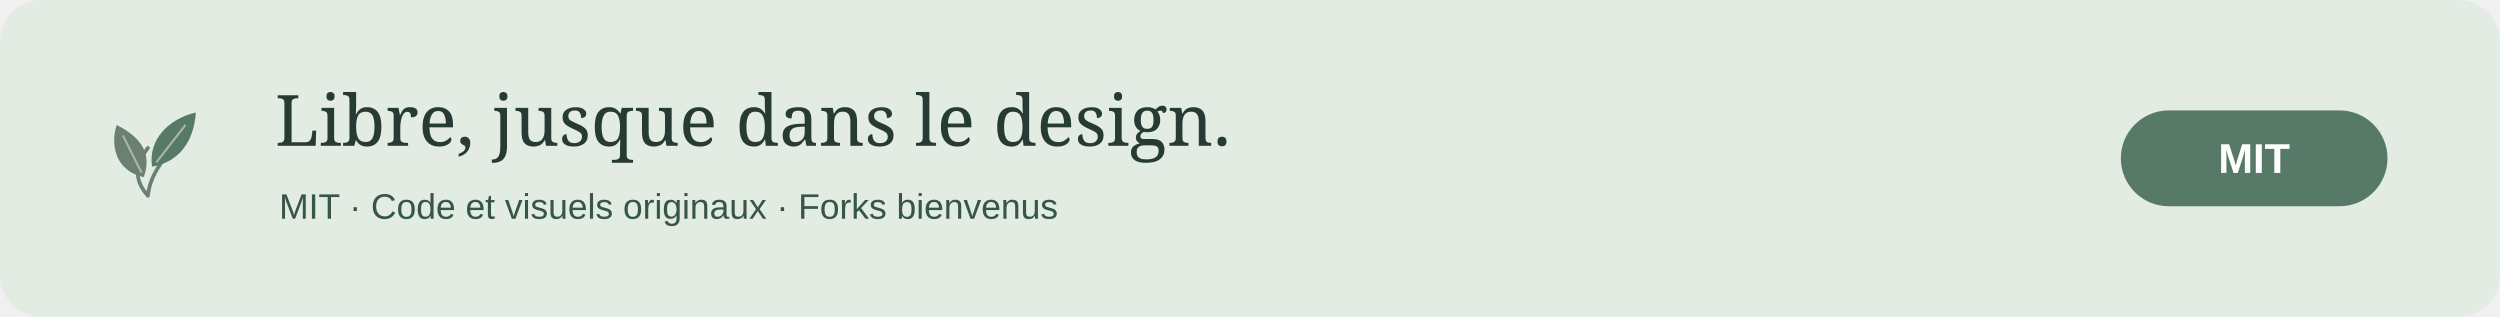
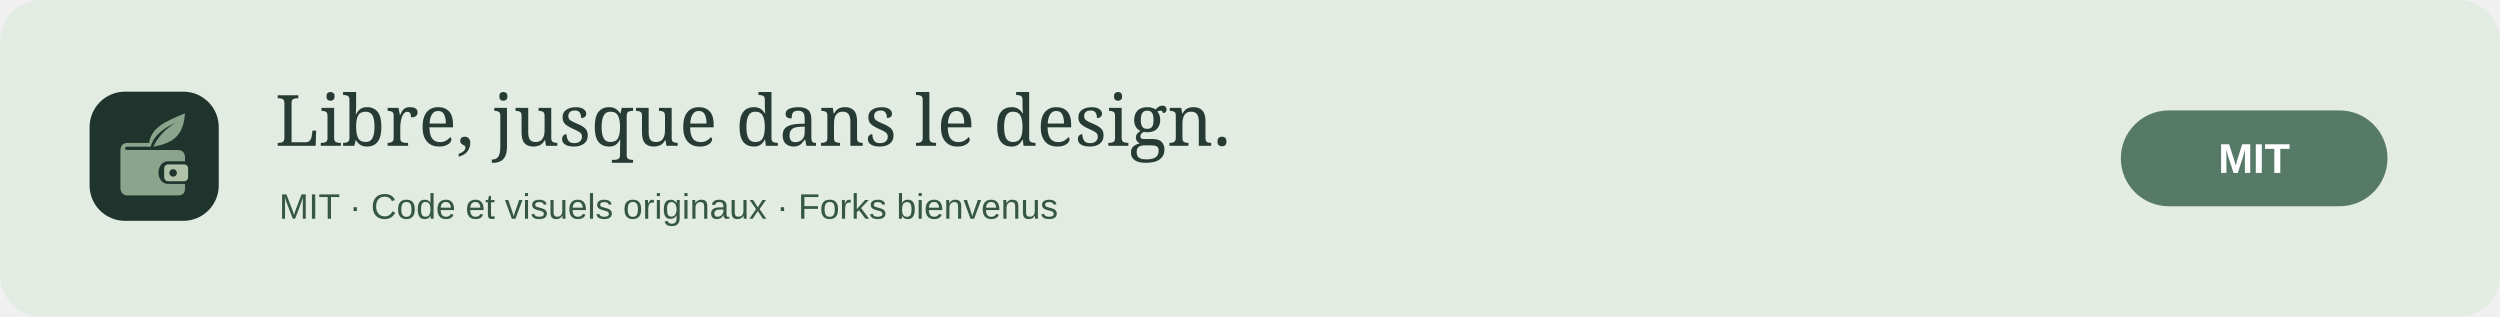
<svg xmlns="http://www.w3.org/2000/svg" width="1200" height="152" viewBox="0 0 1200 152" role="img" aria-labelledby="title desc">
  <defs>
    <symbol id="brand" viewBox="0 0 64 64">
-       <rect x="1" y="1" width="62" height="62" rx="17" fill="#E2ECE3" />
-       <path d="M29 51C22 43 23 36 29 28M29 51C30 41 36 34 43 25" fill="none" stroke="#6B7F73" stroke-width="1.8" stroke-linecap="round" />
-       <path d="M27 42C13 39 11 26 14 17C26 23 31 31 27 42Z" fill="#6B7F73" />
-       <path d="M31 37C29 24 39 14 52 11C51 26 43 35 31 37Z" fill="#577A68" />
-       <path d="M26 40L17 22M33 35L47 17" fill="none" stroke="#A7B89F" />
+       <rect x="1" y="1" width="62" height="62" rx="17" fill="#1E342C" />
+       <path d="M29.4 27.4C29.7 18.3 37.4 15.3 46.8 11.4C46 22.1 41.2 25.7 31.6 27.4C33.7 22.9 37.4 18.7 42.5 15.9C35.1 19 31.5 23 30.3 27.4Z" fill="#8BA58C" />
+       <path d="M19.2 25.6H30V27.4H19.1C17.6 27.4 17.6 29 19.1 29H43.4C45.5 29 46.8 30.4 46.8 32.4V34.4H38.8C32.5 34.4 32.5 45.3 38.8 45.3H46.8V47.5C46.8 49.8 45.5 50.8 43.4 50.8H19.2C17 50.8 15.8 49.3 15.8 47V29.2C15.8 26.8 17.3 25.6 19.2 25.6Z" fill="#8BA58C" />
+       <rect x="36.8" y="35.9" width="11.5" height="8.1" rx="1.9" fill="#B0C2A7" />
+       <circle cx="41.1" cy="40" r="1.8" fill="#1E342C" />
    </symbol>
  </defs>
  <g font-family="Arial,sans-serif" fill="#273B35">
    <rect x="0" y="0" width="1200" height="152" rx="20" fill="#E2ECE3" />
    <use href="#brand" x="42" y="43" width="64" height="64" />
    <text x="132" y="70" font-size="34" font-family="Georgia,serif">Libre, jusque dans le design.</text>
    <text x="134" y="105" font-size="17" fill="#365646">MIT · Code et visuels originaux · Forks bienvenus</text>
    <rect x="1018" y="53" width="128" height="46" rx="23" fill="#577A68" />
    <text x="1082" y="83" font-size="20" fill="#FFFFFF" font-weight="600" text-anchor="middle">MIT</text>
  </g>
</svg>
